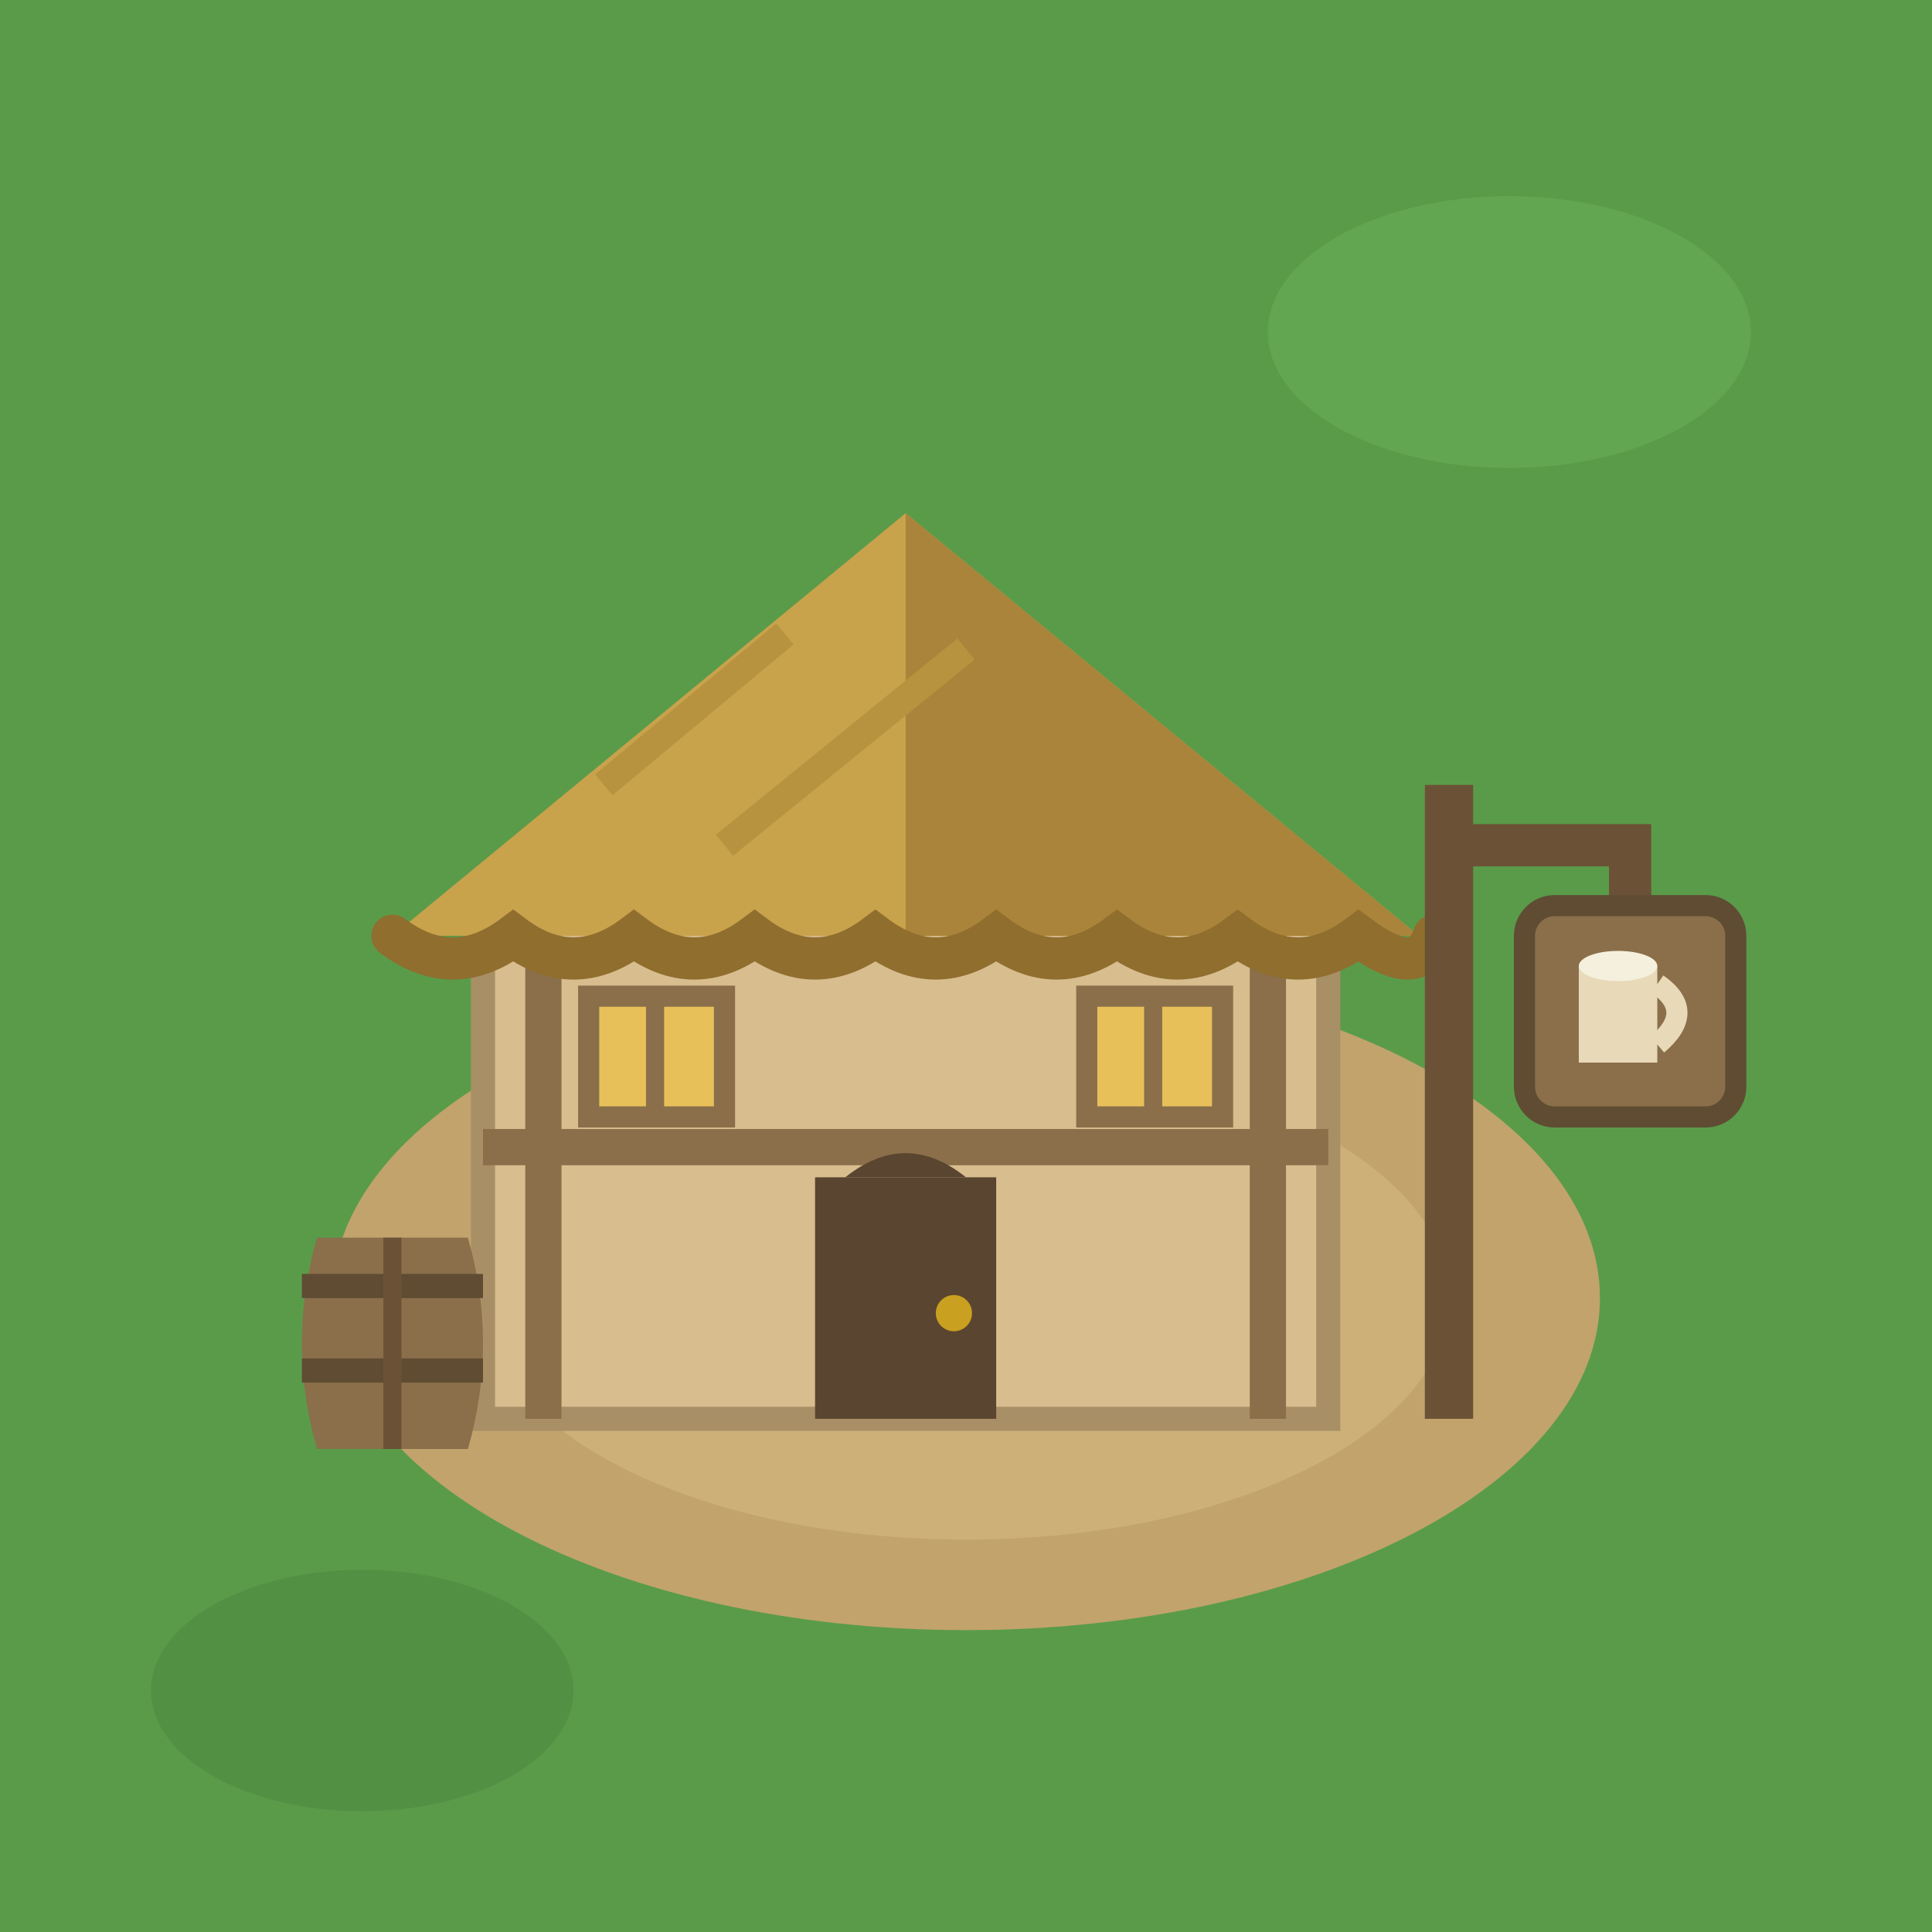
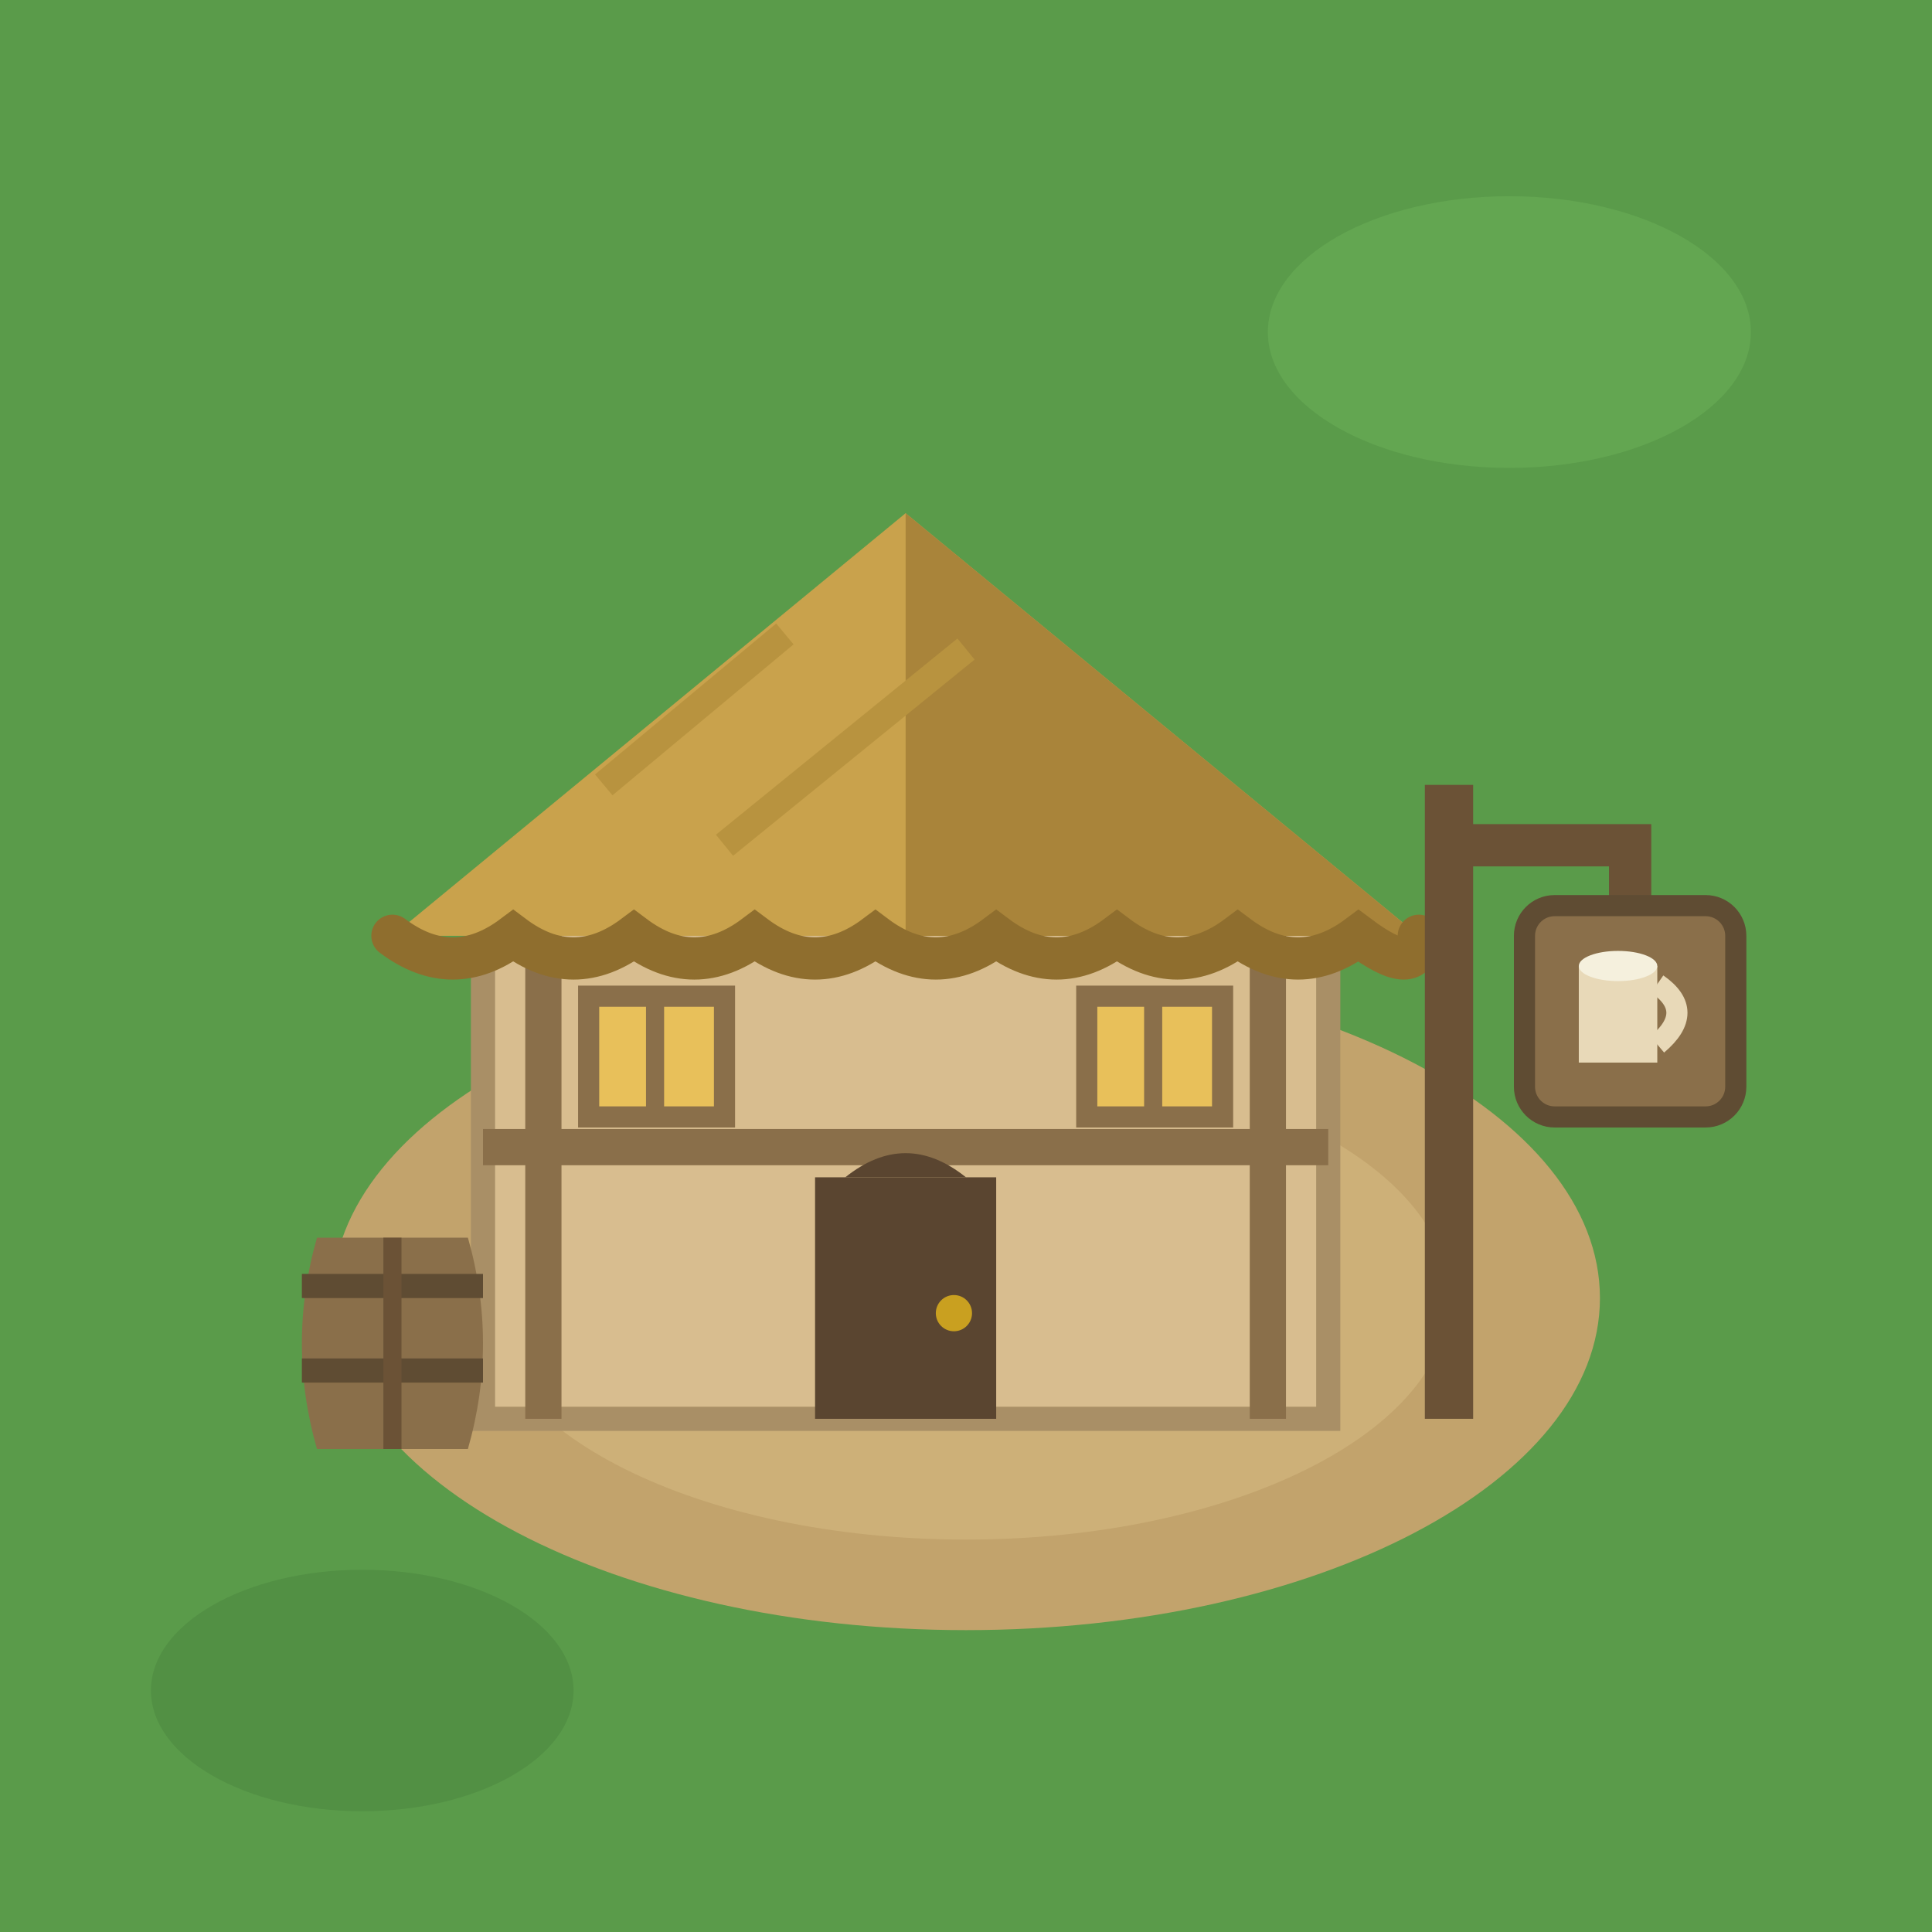
<svg xmlns="http://www.w3.org/2000/svg" viewBox="0 0 64 64">
  <rect width="64" height="64" fill="#5a9b4a" />
  <ellipse cx="50" cy="11" rx="8" ry="4.5" fill="#63a651" />
  <ellipse cx="12" cy="56" rx="7" ry="4" fill="#529044" />
  <ellipse cx="32" cy="43" rx="21" ry="11" fill="#c2a36c" />
  <ellipse cx="32" cy="43" rx="16" ry="8" fill="#cdb078" />
  <rect x="16" y="30" width="28" height="17" fill="#d8bd8f" stroke="#a98f66" stroke-width="0.8" />
  <path d="M18 30 V47 M42 30 V47 M16 38 H44" stroke="#8a6f4a" stroke-width="1.2" />
  <polygon points="13,31 30,17 47,31" fill="#c9a24c" />
  <polygon points="30,17 47,31 30,31" fill="#a9843a" />
-   <path d="M13 31 q2 1.5 4 0 q2 1.5 4 0 q2 1.5 4 0 q2 1.5 4 0 q2 1.5 4 0 q2 1.5 4 0 q2 1.5 4 0 q2 1.5 4 0 q2 1.5 2.5 0" fill="none" stroke="#8f6e2e" stroke-width="1.4" stroke-linecap="round" />
+   <path d="M13 31 q2 1.5 4 0 q2 1.5 4 0 q2 1.5 4 0 q2 1.5 4 0 q2 1.5 4 0 q2 1.5 4 0 q2 1.5 4 0 q2 1.5 4 0 q2 1.5 2 0" fill="none" stroke="#8f6e2e" stroke-width="1.4" stroke-linecap="round" />
  <path d="M20 26 L26 21 M24 28 L32 21.5" stroke="#b8933f" stroke-width="0.9" fill="none" />
  <rect x="27" y="39" width="6" height="8" fill="#5a4530" />
  <path d="M28 39 Q30 37.4 32 39" fill="#5a4530" />
  <circle cx="31.6" cy="43.5" r="0.6" fill="#c9a020" />
  <rect x="19.5" y="33" width="4.5" height="4" fill="#e8c05a" stroke="#8a6f4a" stroke-width="0.7" />
  <rect x="36" y="33" width="4.5" height="4" fill="#e8c05a" stroke="#8a6f4a" stroke-width="0.7" />
  <path d="M21.7 33 V37 M38.2 33 V37" stroke="#8a6f4a" stroke-width="0.6" />
  <g>
    <rect x="47.2" y="26" width="1.6" height="21" fill="#6b5236" />
    <path d="M48 28 L54 28 L54 30" stroke="#6b5236" stroke-width="1.4" fill="none" />
    <rect x="50.5" y="30" width="7" height="7" rx="1" fill="#8a6f4a" stroke="#5f4c33" stroke-width="0.7" />
    <path d="M52.3 32 h2.6 v3.2 h-2.6 Z" fill="#e8d9b8" />
    <path d="M54.9 32.6 q1.3 0.9 0 2" fill="none" stroke="#e8d9b8" stroke-width="0.7" />
    <ellipse cx="53.6" cy="32" rx="1.3" ry="0.5" fill="#f5f0dd" />
  </g>
  <g>
    <path d="M10.5 41 q-1 3.5 0 7 h5 q1 -3.5 0 -7 Z" fill="#8a6f4a" />
    <path d="M10 42.6 h6 M10 45.4 h6" stroke="#5f4c33" stroke-width="0.8" />
    <path d="M13 41 V48" stroke="#6b5236" stroke-width="0.6" />
  </g>
</svg>
